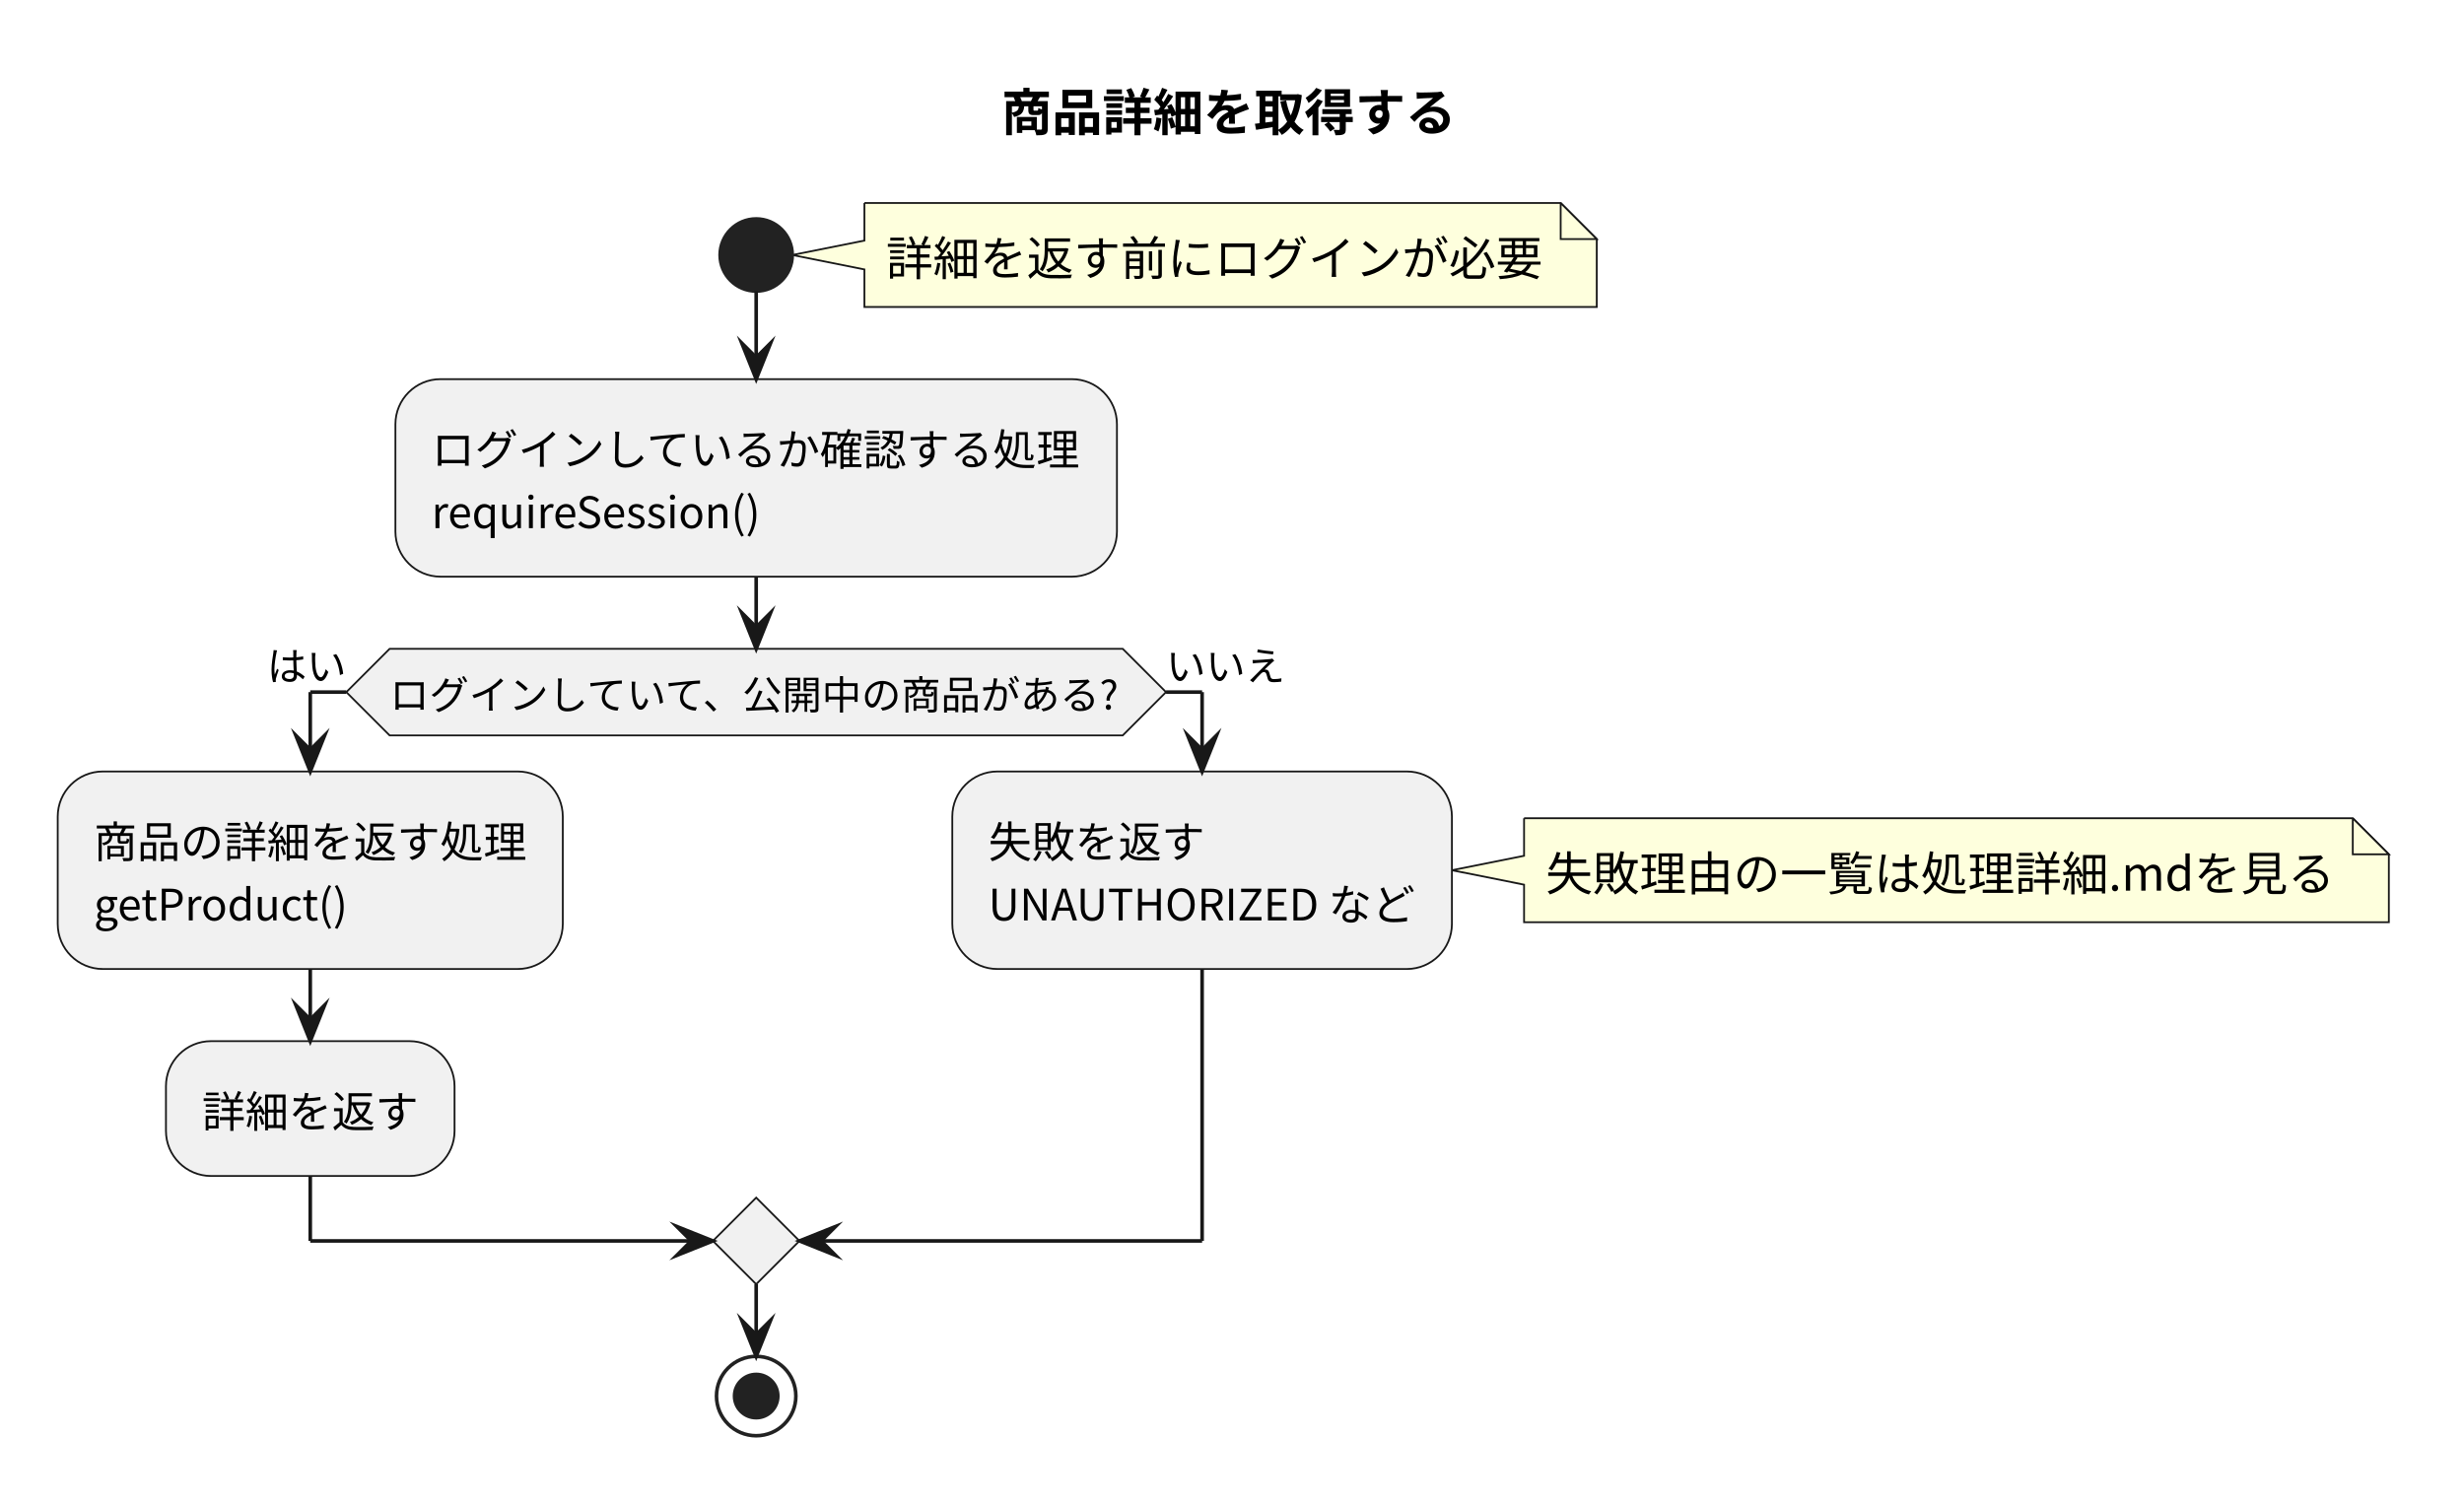
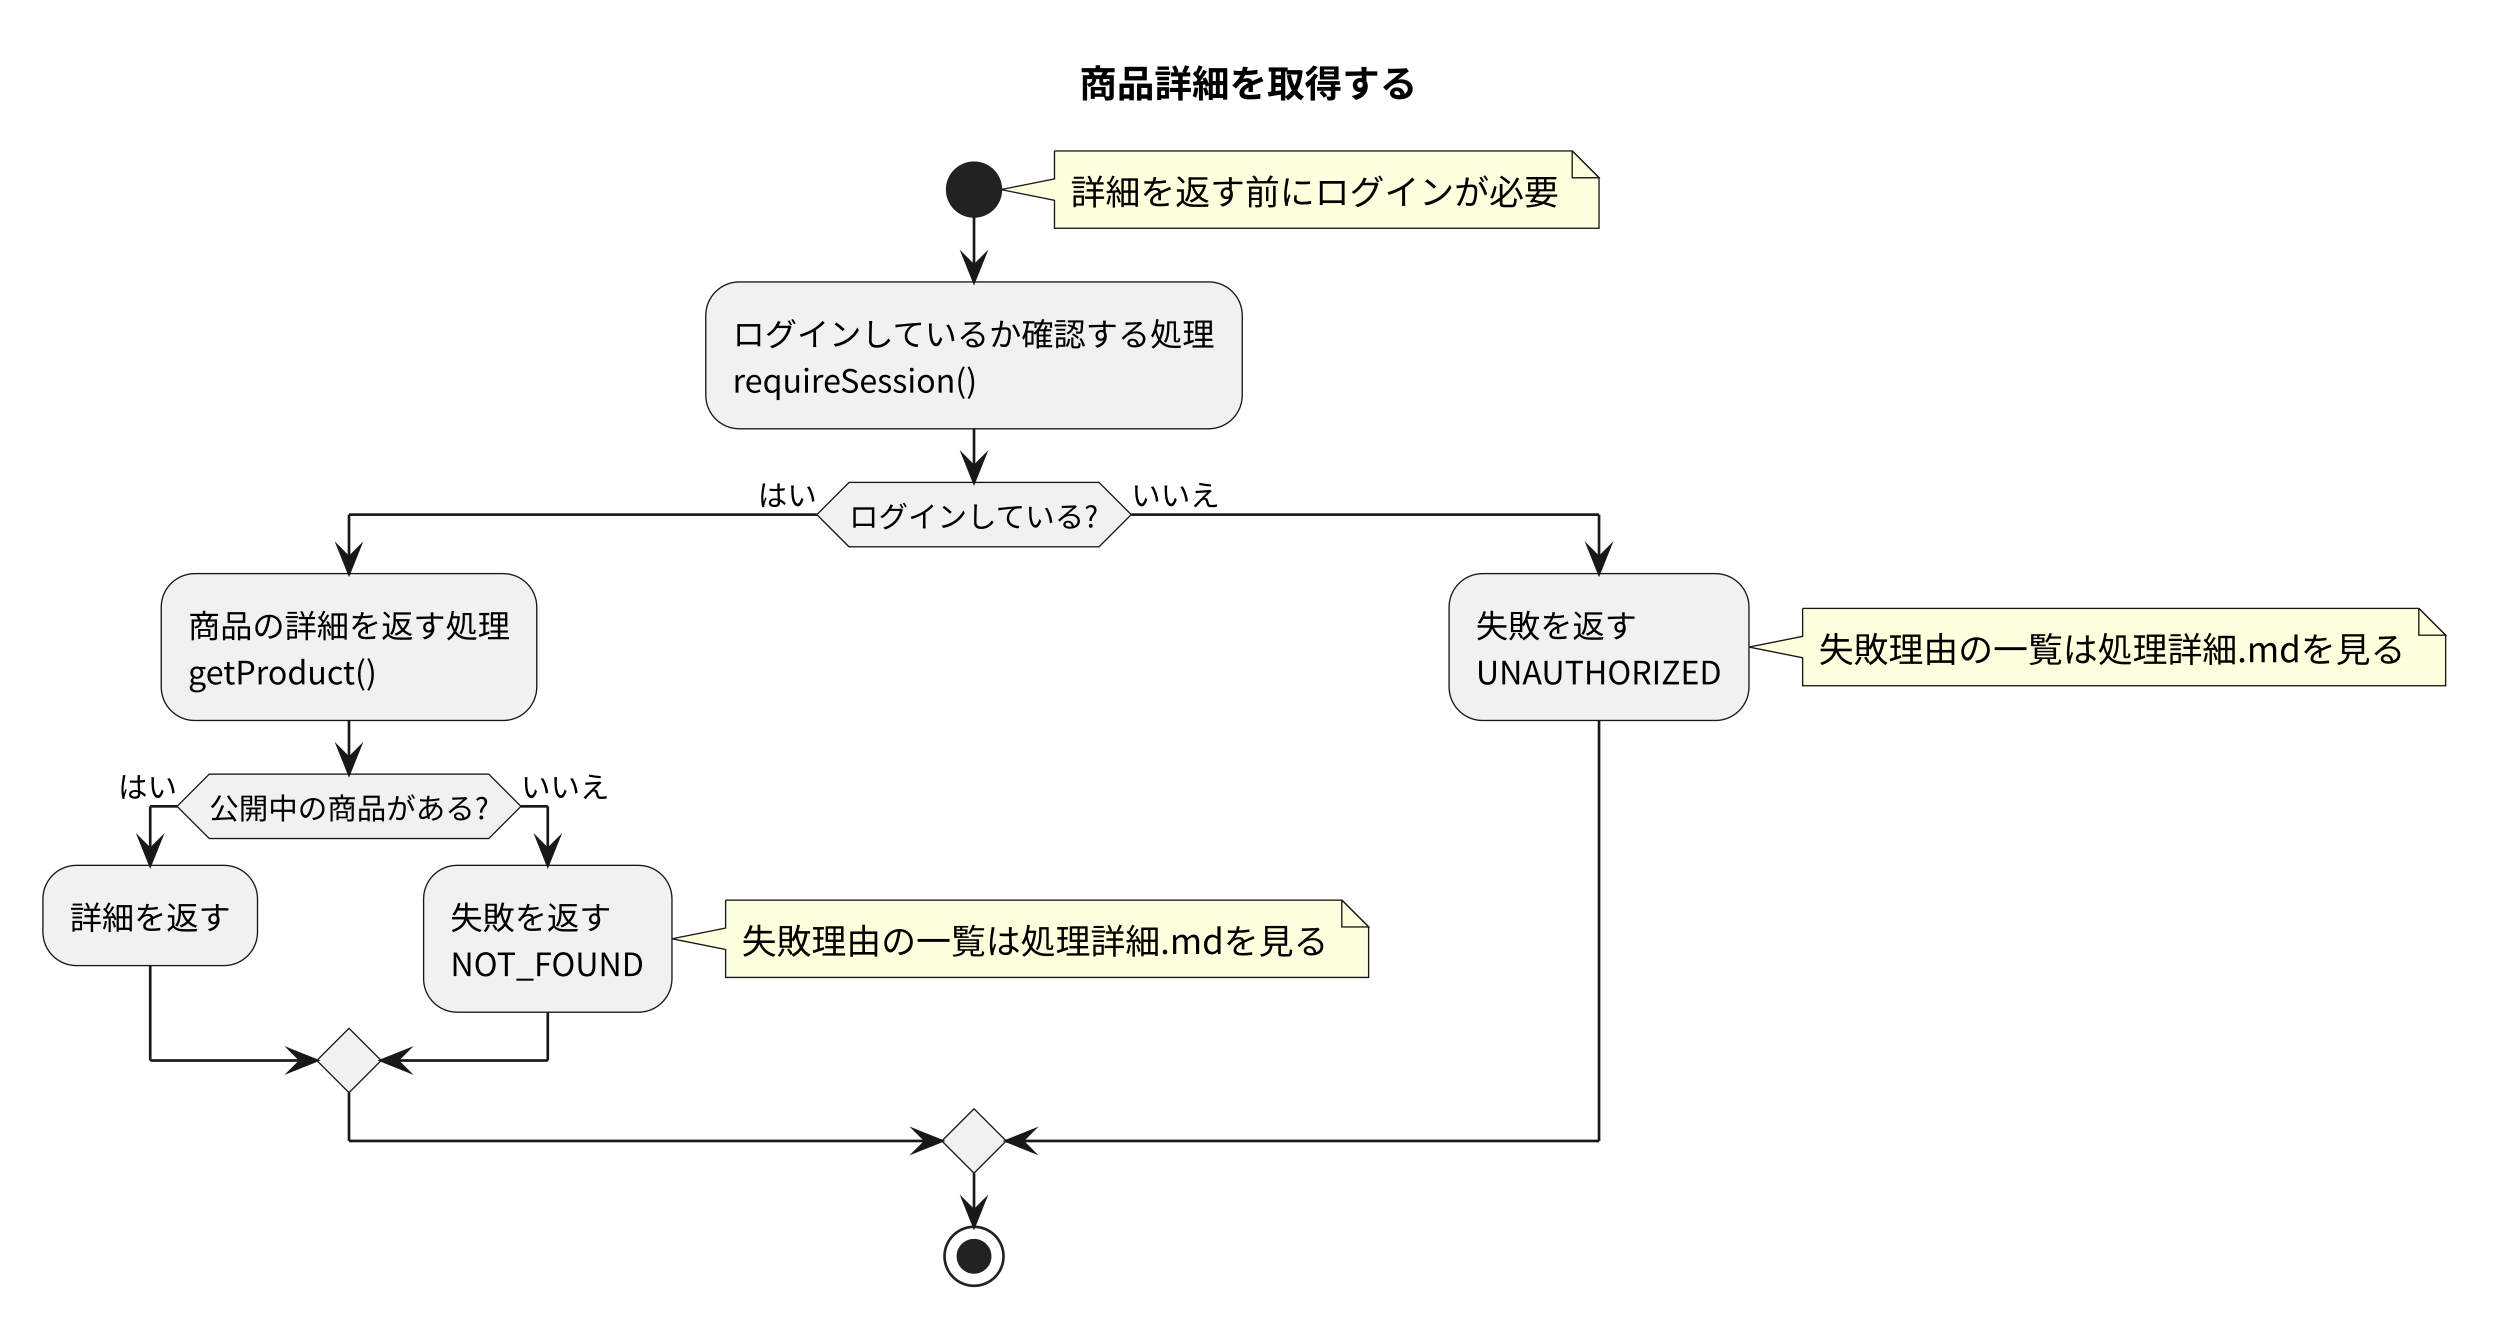
- <svg xmlns="http://www.w3.org/2000/svg" version="1.1" data-diagram-type="ACTIVITY" style="width:683px;height:417px;background:#FFFFFF;" width="683px" height="417px" viewBox="0 0 683 417" zoomAndPan="magnify" preserveAspectRatio="none" contentStyleType="text/css">
+ <svg xmlns="http://www.w3.org/2000/svg" version="1.1" data-diagram-type="ACTIVITY" style="width:932px;height:499px;background:#FFFFFF;" width="932px" height="499px" viewBox="0 0 932 499" zoomAndPan="magnify" preserveAspectRatio="none" contentStyleType="text/css">
  <defs />
  <g font-family="sans-serif" lengthAdjust="spacing">
    <g class="title" data-source-line="7">
-       <text x="277.585" y="36.24" fill="#000" font-size="14" textLength="125.999" font-weight="700" font-family="'Noto Sans CJK JP'">商品詳細を取得する</text>
+       <text x="402.367" y="36.24" fill="#000" font-size="14" textLength="125.999" font-weight="700" font-family="'Noto Sans CJK JP'">商品詳細を取得する</text>
    </g>
-     <path d="M239.607,56.272 L239.607,66.684 L219.607,70.684 L239.607,74.684 L239.607,85.096 A0,0 0 0 0 239.607,85.096 L442.607,85.096 A0,0 0 0 0 442.607,85.096 L442.607,66.272 L432.607,56.272 L239.607,56.272 A0,0 0 0 0 239.607,56.272" style="stroke:#181818;stroke-width:0.5;" fill="#FEFFDD" />
-     <path d="M432.607,56.272 L432.607,66.272 L442.607,66.272 L432.607,56.272" style="stroke:#181818;stroke-width:0.5;" fill="#FEFFDD" />
-     <text x="245.607" y="76.352" fill="#000" font-size="13" textLength="182" font-family="'Noto Sans CJK JP'">詳細を返す前にログインが必要</text>
-     <ellipse cx="209.607" cy="70.684" rx="10" ry="10" fill="#222" style="stroke:#222;stroke-width:1;" />
-     <rect x="109.606" y="105.096" width="200.001" height="54.752" fill="#F1F1F1" style="stroke:#181818;stroke-width:0.5;" rx="12.5" ry="12.5" />
-     <text x="119.606" y="129.016" fill="#000" font-size="12" textLength="180.001" font-family="'Noto Sans CJK JP'">ログインしているか確認する処理</text>
-     <text x="119.606" y="146.392" fill="#000" font-size="12" textLength="91.669" font-family="'Noto Sans CJK JP'">requireSession()</text>
-     <polygon points="108,179.848,311.213,179.848,323.213,191.848,311.213,203.848,108,203.848,96,191.848,108,179.848" fill="#F1F1F1" style="stroke:#181818;stroke-width:0.5;stroke-linejoin:miter;stroke-miterlimit:10;" />
-     <text x="108" y="196.644" fill="#000" font-size="11" textLength="203.213" font-family="'Noto Sans CJK JP'">ログインしていて、公開中の商品がある?</text>
-     <text x="74.001" y="188.68" fill="#000" font-size="11" textLength="22" font-family="'Noto Sans CJK JP'">はい</text>
-     <text x="323.213" y="188.68" fill="#000" font-size="11" textLength="33" font-family="'Noto Sans CJK JP'">いいえ</text>
-     <rect x="16" y="213.848" width="140.001" height="54.752" fill="#F1F1F1" style="stroke:#181818;stroke-width:0.5;" rx="12.5" ry="12.5" />
-     <text x="26" y="237.768" fill="#000" font-size="12" textLength="120.001" font-family="'Noto Sans CJK JP'">商品の詳細を返す処理</text>
-     <text x="26" y="255.144" fill="#000" font-size="12" textLength="70.945" font-family="'Noto Sans CJK JP'">getProduct()</text>
-     <rect x="46" y="288.6" width="80" height="37.376" fill="#F1F1F1" style="stroke:#181818;stroke-width:0.5;" rx="12.5" ry="12.5" />
-     <text x="56" y="312.521" fill="#000" font-size="12" textLength="60" font-family="'Noto Sans CJK JP'">詳細を返す</text>
-     <path d="M422.457,226.812 L422.457,237.224 L402.457,241.224 L422.457,245.224 L422.457,255.636 A0,0 0 0 0 422.457,255.636 L662.17,255.636 A0,0 0 0 0 662.17,255.636 L662.17,236.812 L652.17,226.812 L422.457,226.812 A0,0 0 0 0 422.457,226.812" style="stroke:#181818;stroke-width:0.5;" fill="#FEFFDD" />
-     <path d="M652.17,226.812 L652.17,236.812 L662.17,236.812 L652.17,226.812" style="stroke:#181818;stroke-width:0.5;" fill="#FEFFDD" />
-     <text x="428.457" y="246.892" fill="#000" font-size="13" textLength="218.712" font-family="'Noto Sans CJK JP'">失敗理由の一覧は処理詳細.mdを見る</text>
-     <rect x="263.969" y="213.848" width="138.489" height="54.752" fill="#F1F1F1" style="stroke:#181818;stroke-width:0.5;" rx="12.5" ry="12.5" />
-     <text x="273.969" y="237.768" fill="#000" font-size="12" textLength="60" font-family="'Noto Sans CJK JP'">失敗を返す</text>
-     <text x="273.969" y="255.144" fill="#000" font-size="12" textLength="118.489" font-family="'Noto Sans CJK JP'">UNAUTHORIZED など</text>
-     <polygon points="209.607,331.977,221.607,343.977,209.607,355.977,197.607,343.977,209.607,331.977" fill="#F1F1F1" style="stroke:#181818;stroke-width:0.5;stroke-linejoin:miter;stroke-miterlimit:10;" />
-     <ellipse cx="209.607" cy="386.977" rx="11" ry="11" fill="none" style="stroke:#222;stroke-width:1;" />
-     <ellipse cx="209.607" cy="386.977" rx="6" ry="6" fill="#222" style="stroke:#222;stroke-width:1;" />
-     <line x1="209.607" y1="80.684" x2="209.607" y2="105.096" style="stroke:#181818;stroke-width:1;" />
-     <polygon points="205.607,95.096,209.607,105.096,213.607,95.096,209.607,99.096" fill="#181818" style="stroke:#181818;stroke-width:1;stroke-linejoin:miter;stroke-miterlimit:10;" />
-     <line x1="86" y1="268.6" x2="86" y2="288.6" style="stroke:#181818;stroke-width:1;" />
-     <polygon points="82,278.6,86,288.6,90,278.6,86,282.6" fill="#181818" style="stroke:#181818;stroke-width:1;stroke-linejoin:miter;stroke-miterlimit:10;" />
-     <line x1="96" y1="191.848" x2="86" y2="191.848" style="stroke:#181818;stroke-width:1;" />
-     <line x1="86" y1="191.848" x2="86" y2="213.848" style="stroke:#181818;stroke-width:1;" />
-     <polygon points="82,203.848,86,213.848,90,203.848,86,207.848" fill="#181818" style="stroke:#181818;stroke-width:1;stroke-linejoin:miter;stroke-miterlimit:10;" />
-     <line x1="323.213" y1="191.848" x2="333.213" y2="191.848" style="stroke:#181818;stroke-width:1;" />
-     <line x1="333.213" y1="191.848" x2="333.213" y2="213.848" style="stroke:#181818;stroke-width:1;" />
-     <polygon points="329.213,203.848,333.213,213.848,337.213,203.848,333.213,207.848" fill="#181818" style="stroke:#181818;stroke-width:1;stroke-linejoin:miter;stroke-miterlimit:10;" />
-     <line x1="86" y1="325.977" x2="86" y2="343.977" style="stroke:#181818;stroke-width:1;" />
-     <line x1="86" y1="343.977" x2="197.607" y2="343.977" style="stroke:#181818;stroke-width:1;" />
-     <polygon points="187.607,339.977,197.607,343.977,187.607,347.977,191.607,343.977" fill="#181818" style="stroke:#181818;stroke-width:1;stroke-linejoin:miter;stroke-miterlimit:10;" />
-     <line x1="333.213" y1="268.6" x2="333.213" y2="343.977" style="stroke:#181818;stroke-width:1;" />
-     <line x1="333.213" y1="343.977" x2="221.607" y2="343.977" style="stroke:#181818;stroke-width:1;" />
-     <polygon points="231.607,339.977,221.607,343.977,231.607,347.977,227.607,343.977" fill="#181818" style="stroke:#181818;stroke-width:1;stroke-linejoin:miter;stroke-miterlimit:10;" />
-     <line x1="209.607" y1="159.848" x2="209.607" y2="179.848" style="stroke:#181818;stroke-width:1;" />
-     <polygon points="205.607,169.848,209.607,179.848,213.607,169.848,209.607,173.848" fill="#181818" style="stroke:#181818;stroke-width:1;stroke-linejoin:miter;stroke-miterlimit:10;" />
-     <line x1="209.607" y1="355.977" x2="209.607" y2="375.977" style="stroke:#181818;stroke-width:1;" />
-     <polygon points="205.607,365.977,209.607,375.977,213.607,365.977,209.607,369.977" fill="#181818" style="stroke:#181818;stroke-width:1;stroke-linejoin:miter;stroke-miterlimit:10;" />
+     <path d="M393.114,56.272 L393.114,66.684 L373.114,70.684 L393.114,74.684 L393.114,85.096 A0,0 0 0 0 393.114,85.096 L596.114,85.096 A0,0 0 0 0 596.114,85.096 L596.114,66.272 L586.114,56.272 L393.114,56.272 A0,0 0 0 0 393.114,56.272" style="stroke:#181818;stroke-width:0.5;" fill="#FEFFDD" />
+     <path d="M586.114,56.272 L586.114,66.272 L596.114,66.272 L586.114,56.272" style="stroke:#181818;stroke-width:0.5;" fill="#FEFFDD" />
+     <text x="399.114" y="76.352" fill="#000" font-size="13" textLength="182" font-family="'Noto Sans CJK JP'">詳細を返す前にログインが必要</text>
+     <ellipse cx="363.114" cy="70.684" rx="10" ry="10" fill="#222" style="stroke:#222;stroke-width:1;" />
+     <rect x="263.113" y="105.096" width="200.001" height="54.752" fill="#F1F1F1" style="stroke:#181818;stroke-width:0.5;" rx="12.5" ry="12.5" />
+     <text x="273.113" y="129.016" fill="#000" font-size="12" textLength="180.001" font-family="'Noto Sans CJK JP'">ログインしているか確認する処理</text>
+     <text x="273.113" y="146.392" fill="#000" font-size="12" textLength="91.669" font-family="'Noto Sans CJK JP'">requireSession()</text>
+     <polygon points="316.507,179.848,409.72,179.848,421.72,191.848,409.72,203.848,316.507,203.848,304.507,191.848,316.507,179.848" fill="#F1F1F1" style="stroke:#181818;stroke-width:0.5;stroke-linejoin:miter;stroke-miterlimit:10;" />
+     <text x="316.507" y="196.644" fill="#000" font-size="11" textLength="93.213" font-family="'Noto Sans CJK JP'">ログインしている?</text>
+     <text x="282.507" y="188.68" fill="#000" font-size="11" textLength="22" font-family="'Noto Sans CJK JP'">はい</text>
+     <text x="421.72" y="188.68" fill="#000" font-size="11" textLength="33" font-family="'Noto Sans CJK JP'">いいえ</text>
+     <rect x="60.106" y="213.848" width="140.001" height="54.752" fill="#F1F1F1" style="stroke:#181818;stroke-width:0.5;" rx="12.5" ry="12.5" />
+     <text x="70.106" y="237.768" fill="#000" font-size="12" textLength="120.001" font-family="'Noto Sans CJK JP'">商品の詳細を返す処理</text>
+     <text x="70.106" y="255.144" fill="#000" font-size="12" textLength="70.945" font-family="'Noto Sans CJK JP'">getProduct()</text>
+     <polygon points="78,288.6,182.214,288.6,194.214,300.6,182.214,312.6,78,312.6,66,300.6,78,288.6" fill="#F1F1F1" style="stroke:#181818;stroke-width:0.5;stroke-linejoin:miter;stroke-miterlimit:10;" />
+     <text x="78" y="305.396" fill="#000" font-size="11" textLength="104.213" font-family="'Noto Sans CJK JP'">公開中の商品がある?</text>
+     <text x="44" y="297.432" fill="#000" font-size="11" textLength="22" font-family="'Noto Sans CJK JP'">はい</text>
+     <text x="194.214" y="297.432" fill="#000" font-size="11" textLength="33" font-family="'Noto Sans CJK JP'">いいえ</text>
+     <rect x="16" y="322.6" width="80" height="37.376" fill="#F1F1F1" style="stroke:#181818;stroke-width:0.5;" rx="12.5" ry="12.5" />
+     <text x="26" y="346.521" fill="#000" font-size="12" textLength="60" font-family="'Noto Sans CJK JP'">詳細を返す</text>
+     <path d="M270.508,335.565 L270.508,345.977 L250.508,349.977 L270.508,353.977 L270.508,364.389 A0,0 0 0 0 270.508,364.389 L510.22,364.389 A0,0 0 0 0 510.22,364.389 L510.22,345.565 L500.22,335.565 L270.508,335.565 A0,0 0 0 0 270.508,335.565" style="stroke:#181818;stroke-width:0.5;" fill="#FEFFDD" />
+     <path d="M500.22,335.565 L500.22,345.565 L510.22,345.565 L500.22,335.565" style="stroke:#181818;stroke-width:0.5;" fill="#FEFFDD" />
+     <text x="276.508" y="355.645" fill="#000" font-size="13" textLength="218.712" font-family="'Noto Sans CJK JP'">失敗理由の一覧は処理詳細.mdを見る</text>
+     <rect x="157.919" y="322.6" width="92.589" height="54.752" fill="#F1F1F1" style="stroke:#181818;stroke-width:0.5;" rx="12.5" ry="12.5" />
+     <text x="167.919" y="346.521" fill="#000" font-size="12" textLength="60" font-family="'Noto Sans CJK JP'">失敗を返す</text>
+     <text x="167.919" y="363.897" fill="#000" font-size="12" textLength="72.589" font-family="'Noto Sans CJK JP'">NOT_FOUND</text>
+     <polygon points="130.107,383.353,142.107,395.353,130.107,407.353,118.107,395.353,130.107,383.353" fill="#F1F1F1" style="stroke:#181818;stroke-width:0.5;stroke-linejoin:miter;stroke-miterlimit:10;" />
+     <path d="M672.021,226.812 L672.021,237.224 L652.021,241.224 L672.021,245.224 L672.021,255.636 A0,0 0 0 0 672.021,255.636 L911.733,255.636 A0,0 0 0 0 911.733,255.636 L911.733,236.812 L901.733,226.812 L672.021,226.812 A0,0 0 0 0 672.021,226.812" style="stroke:#181818;stroke-width:0.5;" fill="#FEFFDD" />
+     <path d="M901.733,226.812 L901.733,236.812 L911.733,236.812 L901.733,226.812" style="stroke:#181818;stroke-width:0.5;" fill="#FEFFDD" />
+     <text x="678.021" y="246.892" fill="#000" font-size="13" textLength="218.712" font-family="'Noto Sans CJK JP'">失敗理由の一覧は処理詳細.mdを見る</text>
+     <rect x="540.22" y="213.848" width="111.801" height="54.752" fill="#F1F1F1" style="stroke:#181818;stroke-width:0.5;" rx="12.5" ry="12.5" />
+     <text x="550.22" y="237.768" fill="#000" font-size="12" textLength="60" font-family="'Noto Sans CJK JP'">失敗を返す</text>
+     <text x="550.22" y="255.144" fill="#000" font-size="12" textLength="91.801" font-family="'Noto Sans CJK JP'">UNAUTHORIZED</text>
+     <polygon points="363.114,413.353,375.114,425.353,363.114,437.353,351.114,425.353,363.114,413.353" fill="#F1F1F1" style="stroke:#181818;stroke-width:0.5;stroke-linejoin:miter;stroke-miterlimit:10;" />
+     <ellipse cx="363.114" cy="468.353" rx="11" ry="11" fill="none" style="stroke:#222;stroke-width:1;" />
+     <ellipse cx="363.114" cy="468.353" rx="6" ry="6" fill="#222" style="stroke:#222;stroke-width:1;" />
+     <line x1="363.114" y1="80.684" x2="363.114" y2="105.096" style="stroke:#181818;stroke-width:1;" />
+     <polygon points="359.114,95.096,363.114,105.096,367.114,95.096,363.114,99.096" fill="#181818" style="stroke:#181818;stroke-width:1;stroke-linejoin:miter;stroke-miterlimit:10;" />
+     <line x1="66" y1="300.6" x2="56" y2="300.6" style="stroke:#181818;stroke-width:1;" />
+     <line x1="56" y1="300.6" x2="56" y2="322.6" style="stroke:#181818;stroke-width:1;" />
+     <polygon points="52,312.6,56,322.6,60,312.6,56,316.6" fill="#181818" style="stroke:#181818;stroke-width:1;stroke-linejoin:miter;stroke-miterlimit:10;" />
+     <line x1="194.214" y1="300.6" x2="204.214" y2="300.6" style="stroke:#181818;stroke-width:1;" />
+     <line x1="204.214" y1="300.6" x2="204.214" y2="322.6" style="stroke:#181818;stroke-width:1;" />
+     <polygon points="200.214,312.6,204.214,322.6,208.214,312.6,204.214,316.6" fill="#181818" style="stroke:#181818;stroke-width:1;stroke-linejoin:miter;stroke-miterlimit:10;" />
+     <line x1="56" y1="359.977" x2="56" y2="395.353" style="stroke:#181818;stroke-width:1;" />
+     <line x1="56" y1="395.353" x2="118.107" y2="395.353" style="stroke:#181818;stroke-width:1;" />
+     <polygon points="108.107,391.353,118.107,395.353,108.107,399.353,112.107,395.353" fill="#181818" style="stroke:#181818;stroke-width:1;stroke-linejoin:miter;stroke-miterlimit:10;" />
+     <line x1="204.214" y1="377.353" x2="204.214" y2="395.353" style="stroke:#181818;stroke-width:1;" />
+     <line x1="204.214" y1="395.353" x2="142.107" y2="395.353" style="stroke:#181818;stroke-width:1;" />
+     <polygon points="152.107,391.353,142.107,395.353,152.107,399.353,148.107,395.353" fill="#181818" style="stroke:#181818;stroke-width:1;stroke-linejoin:miter;stroke-miterlimit:10;" />
+     <line x1="130.107" y1="268.6" x2="130.107" y2="288.6" style="stroke:#181818;stroke-width:1;" />
+     <polygon points="126.107,278.6,130.107,288.6,134.107,278.6,130.107,282.6" fill="#181818" style="stroke:#181818;stroke-width:1;stroke-linejoin:miter;stroke-miterlimit:10;" />
+     <line x1="304.507" y1="191.848" x2="130.107" y2="191.848" style="stroke:#181818;stroke-width:1;" />
+     <line x1="130.107" y1="191.848" x2="130.107" y2="213.848" style="stroke:#181818;stroke-width:1;" />
+     <polygon points="126.107,203.848,130.107,213.848,134.107,203.848,130.107,207.848" fill="#181818" style="stroke:#181818;stroke-width:1;stroke-linejoin:miter;stroke-miterlimit:10;" />
+     <line x1="421.72" y1="191.848" x2="596.12" y2="191.848" style="stroke:#181818;stroke-width:1;" />
+     <line x1="596.12" y1="191.848" x2="596.12" y2="213.848" style="stroke:#181818;stroke-width:1;" />
+     <polygon points="592.12,203.848,596.12,213.848,600.12,203.848,596.12,207.848" fill="#181818" style="stroke:#181818;stroke-width:1;stroke-linejoin:miter;stroke-miterlimit:10;" />
+     <line x1="130.107" y1="407.353" x2="130.107" y2="425.353" style="stroke:#181818;stroke-width:1;" />
+     <line x1="130.107" y1="425.353" x2="351.114" y2="425.353" style="stroke:#181818;stroke-width:1;" />
+     <polygon points="341.114,421.353,351.114,425.353,341.114,429.353,345.114,425.353" fill="#181818" style="stroke:#181818;stroke-width:1;stroke-linejoin:miter;stroke-miterlimit:10;" />
+     <line x1="596.12" y1="268.6" x2="596.12" y2="425.353" style="stroke:#181818;stroke-width:1;" />
+     <line x1="596.12" y1="425.353" x2="375.114" y2="425.353" style="stroke:#181818;stroke-width:1;" />
+     <polygon points="385.114,421.353,375.114,425.353,385.114,429.353,381.114,425.353" fill="#181818" style="stroke:#181818;stroke-width:1;stroke-linejoin:miter;stroke-miterlimit:10;" />
+     <line x1="363.114" y1="159.848" x2="363.114" y2="179.848" style="stroke:#181818;stroke-width:1;" />
+     <polygon points="359.114,169.848,363.114,179.848,367.114,169.848,363.114,173.848" fill="#181818" style="stroke:#181818;stroke-width:1;stroke-linejoin:miter;stroke-miterlimit:10;" />
+     <line x1="363.114" y1="437.353" x2="363.114" y2="457.353" style="stroke:#181818;stroke-width:1;" />
+     <polygon points="359.114,447.353,363.114,457.353,367.114,447.353,363.114,451.353" fill="#181818" style="stroke:#181818;stroke-width:1;stroke-linejoin:miter;stroke-miterlimit:10;" />
  </g>
</svg>
